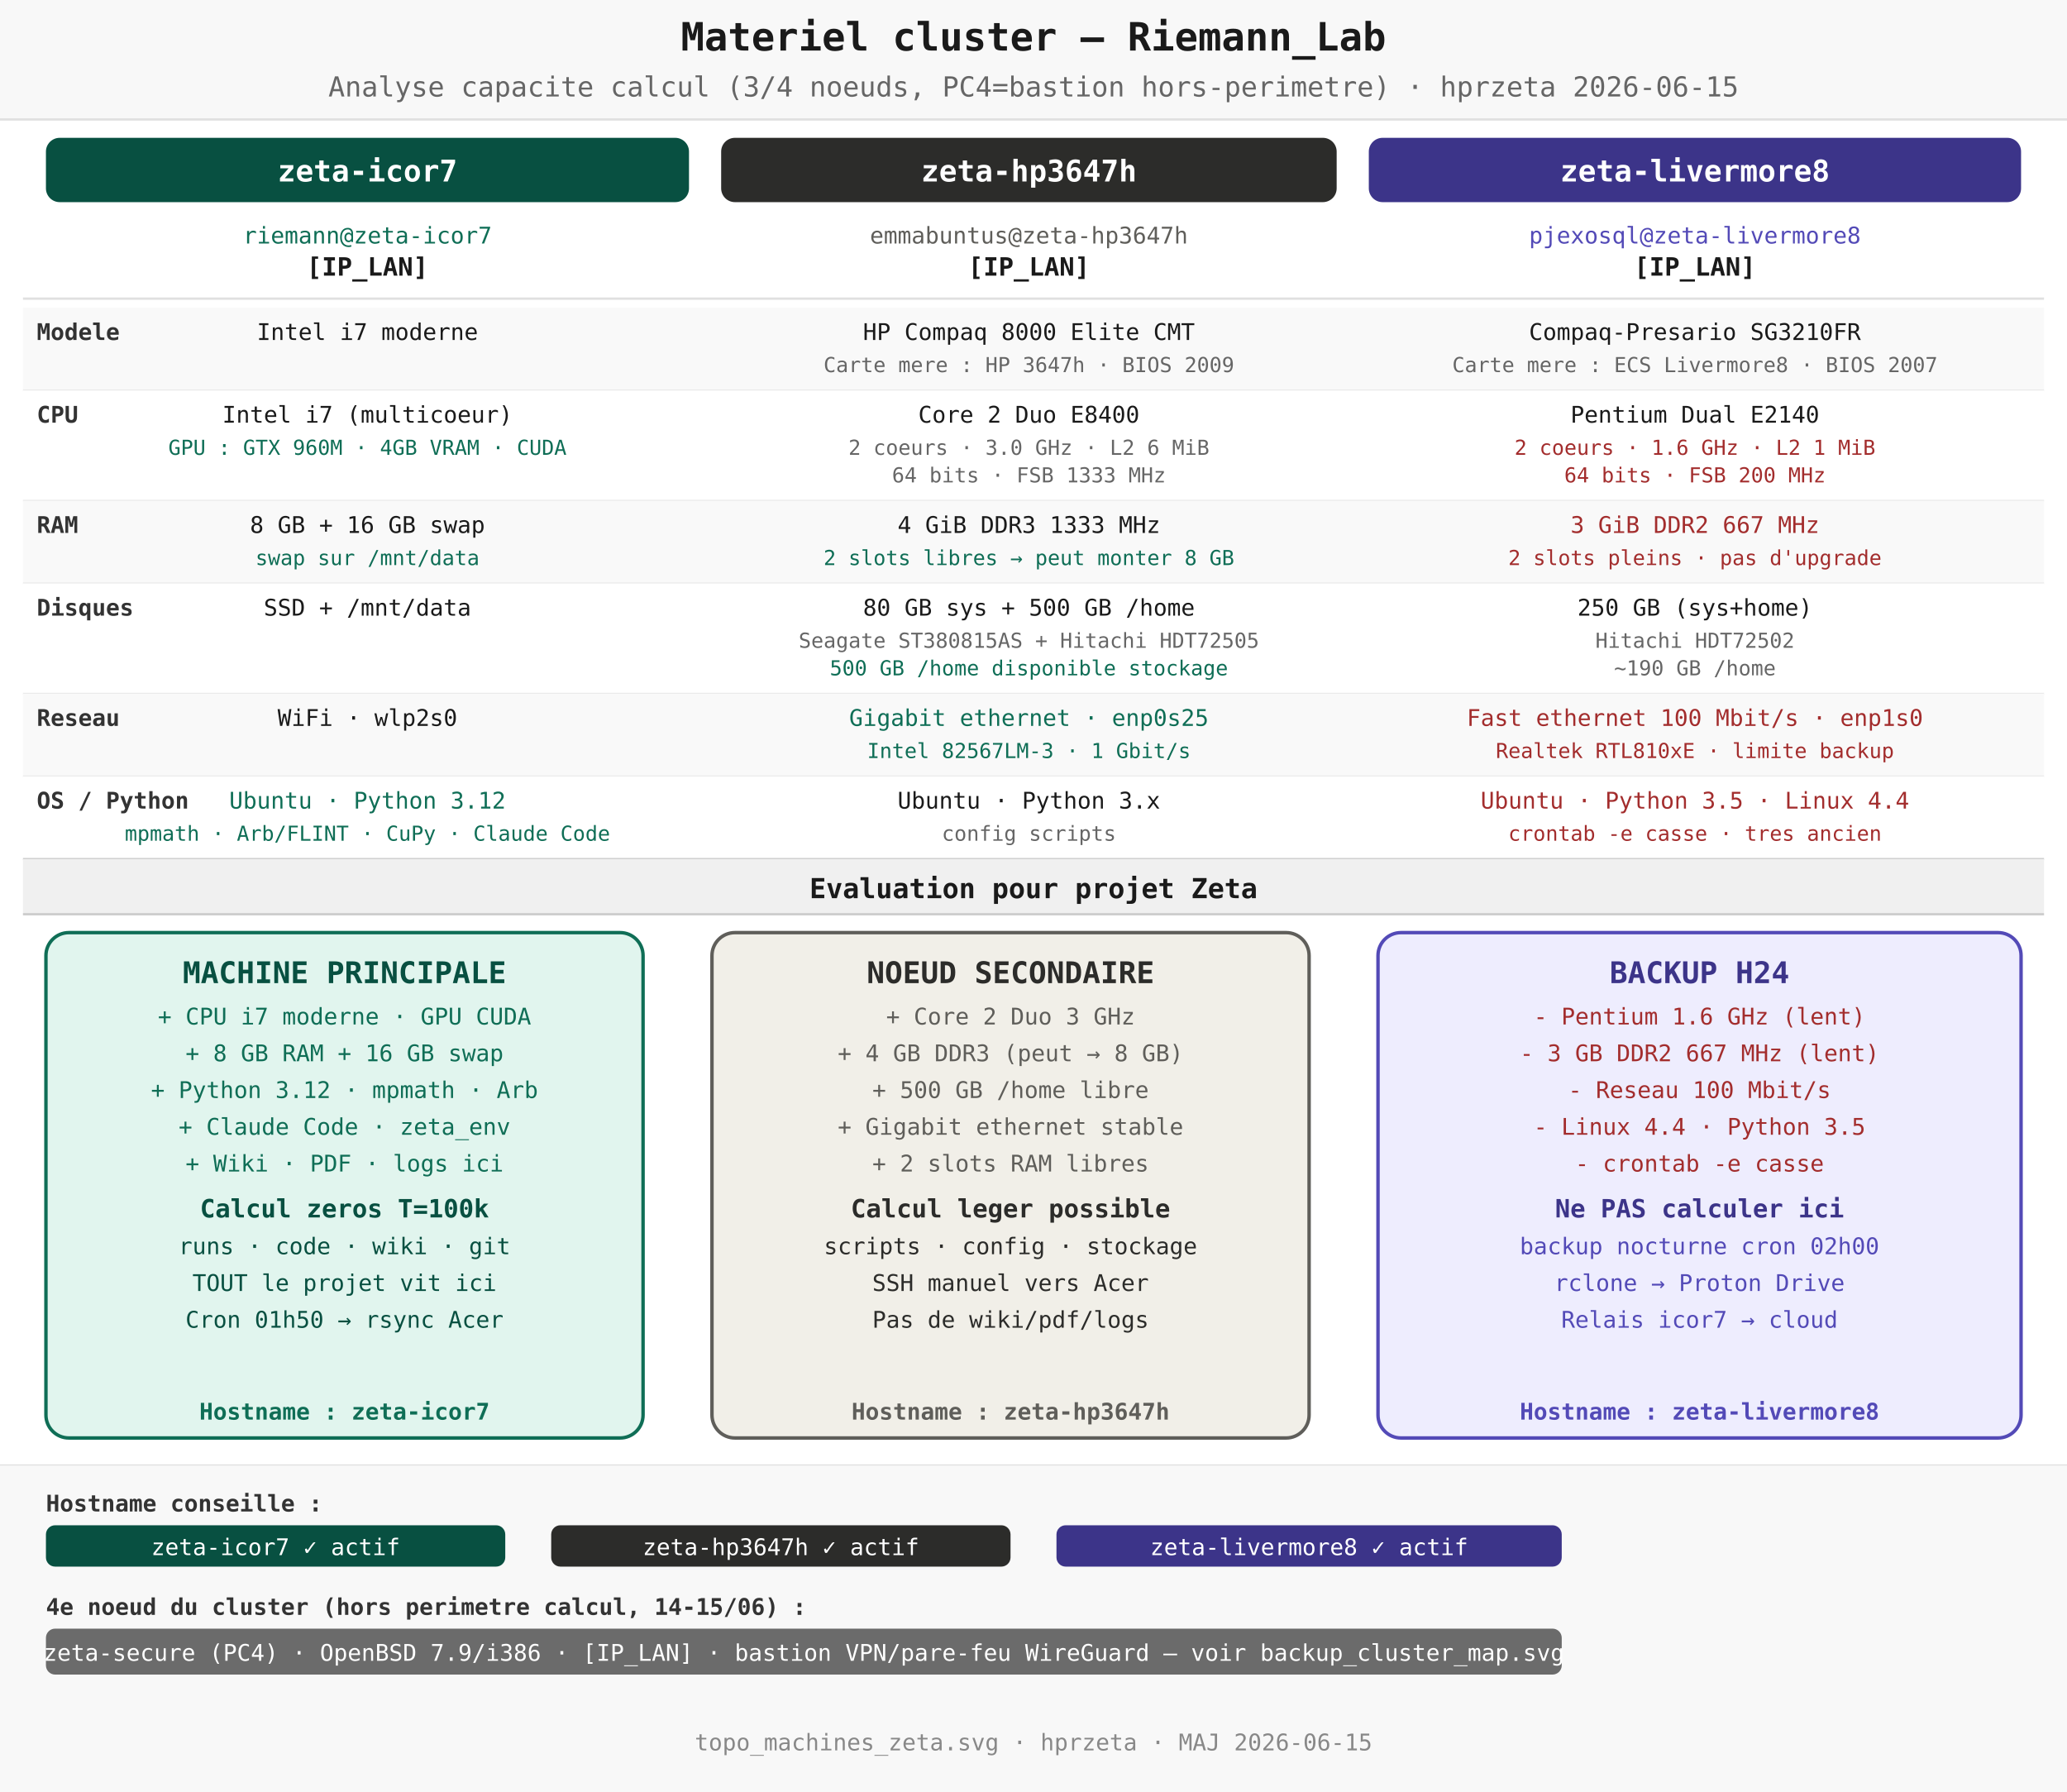
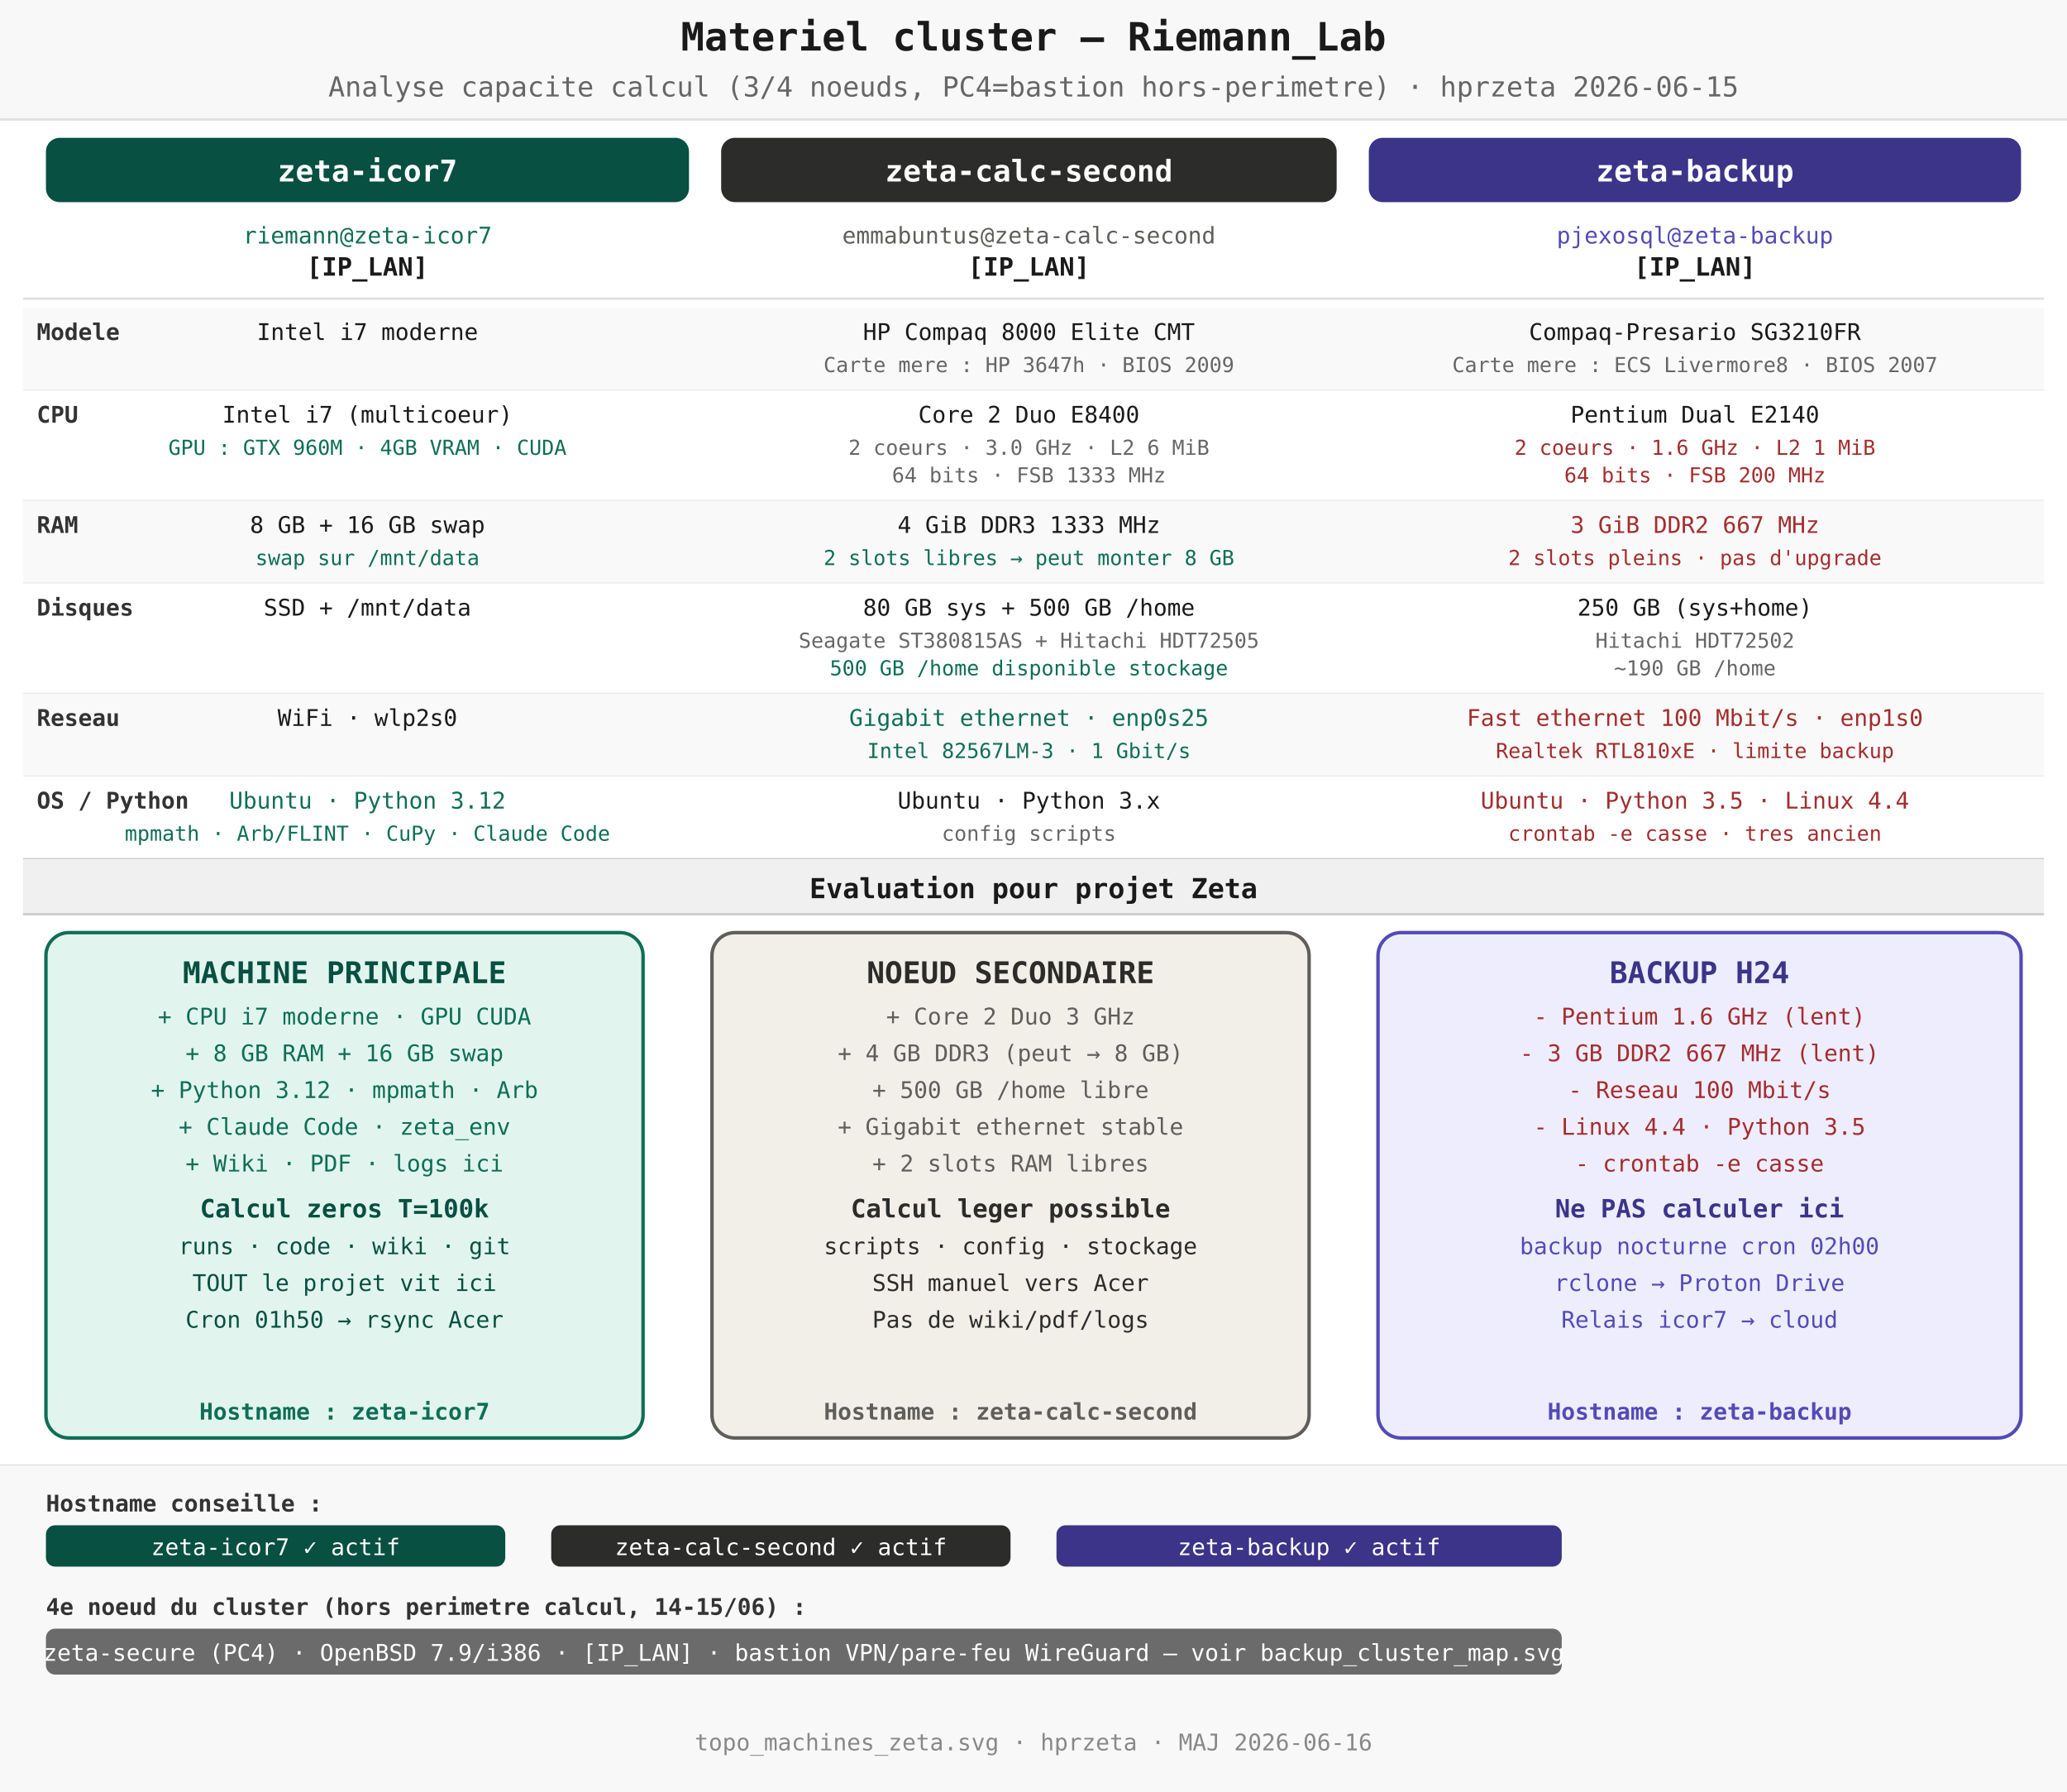
<svg xmlns="http://www.w3.org/2000/svg" width="900" height="780" viewBox="0 0 900 780" font-family="monospace,sans-serif">
  <rect width="900" height="780" fill="#ffffff" />
  <rect x="0" y="0" width="900" height="52" fill="#f8f8f8" />
  <line x1="0" y1="52" x2="900" y2="52" stroke="#e0e0e0" stroke-width="1" />
  <text x="450" y="22" text-anchor="middle" font-size="17" font-weight="700" fill="#1a1a1a">Materiel cluster — Riemann_Lab</text>
  <text x="450" y="42" text-anchor="middle" font-size="12" fill="#666">Analyse capacite calcul (3/4 noeuds, PC4=bastion hors-perimetre) · hprzeta 2026-06-15</text>
  <rect x="20" y="60" width="280" height="28" rx="6" fill="#085041" />
  <text x="160" y="79" text-anchor="middle" font-size="13" font-weight="700" fill="#ffffff">zeta-icor7</text>
  <rect x="314" y="60" width="268" height="28" rx="6" fill="#2c2c2a" />
-   <text x="448" y="79" text-anchor="middle" font-size="13" font-weight="700" fill="#ffffff">zeta-hp3647h</text>
+   <text x="448" y="79" text-anchor="middle" font-size="13" font-weight="700" fill="#ffffff">zeta-calc-second</text>
  <rect x="596" y="60" width="284" height="28" rx="6" fill="#3c3489" />
-   <text x="738" y="79" text-anchor="middle" font-size="13" font-weight="700" fill="#ffffff">zeta-livermore8</text>
+   <text x="738" y="79" text-anchor="middle" font-size="13" font-weight="700" fill="#ffffff">zeta-backup</text>
  <text x="160" y="106" text-anchor="middle" font-size="10" fill="#0f6e56">riemann@zeta-icor7</text>
-   <text x="448" y="106" text-anchor="middle" font-size="10" fill="#5f5e5a">emmabuntus@zeta-hp3647h</text>
-   <text x="738" y="106" text-anchor="middle" font-size="10" fill="#534ab7">pjexosql@zeta-livermore8</text>
+   <text x="448" y="106" text-anchor="middle" font-size="10" fill="#5f5e5a">emmabuntus@zeta-calc-second</text>
+   <text x="738" y="106" text-anchor="middle" font-size="10" fill="#534ab7">pjexosql@zeta-backup</text>
  <text x="160" y="120" text-anchor="middle" font-size="11" font-weight="700" fill="#1a1a1a">[IP_LAN]</text>
  <text x="448" y="120" text-anchor="middle" font-size="11" font-weight="700" fill="#1a1a1a">[IP_LAN]</text>
  <text x="738" y="120" text-anchor="middle" font-size="11" font-weight="700" fill="#1a1a1a">[IP_LAN]</text>
  <line x1="10" y1="130" x2="890" y2="130" stroke="#e0e0e0" stroke-width="1" />
  <rect x="10" y="134" width="880" height="36" rx="0" fill="#f9f9f9" />
  <text x="16" y="148" font-size="10" font-weight="700" fill="#333">Modele</text>
  <text x="160" y="148" text-anchor="middle" font-size="10" fill="#1a1a1a">Intel i7 moderne</text>
  <text x="448" y="148" text-anchor="middle" font-size="10" fill="#1a1a1a">HP Compaq 8000 Elite CMT</text>
  <text x="738" y="148" text-anchor="middle" font-size="10" fill="#1a1a1a">Compaq-Presario SG3210FR</text>
  <text x="448" y="162" text-anchor="middle" font-size="9" fill="#666">Carte mere : HP 3647h · BIOS 2009</text>
  <text x="738" y="162" text-anchor="middle" font-size="9" fill="#666">Carte mere : ECS Livermore8 · BIOS 2007</text>
  <line x1="10" y1="170" x2="890" y2="170" stroke="#e8e8e8" stroke-width="0.8" />
  <rect x="10" y="170" width="880" height="48" rx="0" fill="#ffffff" />
  <text x="16" y="184" font-size="10" font-weight="700" fill="#333">CPU</text>
  <text x="160" y="184" text-anchor="middle" font-size="10" fill="#1a1a1a">Intel i7 (multicoeur)</text>
  <text x="448" y="184" text-anchor="middle" font-size="10" fill="#1a1a1a">Core 2 Duo E8400</text>
  <text x="738" y="184" text-anchor="middle" font-size="10" fill="#1a1a1a">Pentium Dual E2140</text>
  <text x="160" y="198" text-anchor="middle" font-size="9" fill="#0f6e56">GPU : GTX 960M · 4GB VRAM · CUDA</text>
  <text x="448" y="198" text-anchor="middle" font-size="9" fill="#666">2 coeurs · 3.0 GHz · L2 6 MiB</text>
  <text x="738" y="198" text-anchor="middle" font-size="9" fill="#a32d2d">2 coeurs · 1.6 GHz · L2 1 MiB</text>
  <text x="448" y="210" text-anchor="middle" font-size="9" fill="#666">64 bits · FSB 1333 MHz</text>
  <text x="738" y="210" text-anchor="middle" font-size="9" fill="#a32d2d">64 bits · FSB 200 MHz</text>
  <line x1="10" y1="218" x2="890" y2="218" stroke="#e8e8e8" stroke-width="0.8" />
  <rect x="10" y="218" width="880" height="36" rx="0" fill="#f9f9f9" />
  <text x="16" y="232" font-size="10" font-weight="700" fill="#333">RAM</text>
  <text x="160" y="232" text-anchor="middle" font-size="10" fill="#1a1a1a">8 GB + 16 GB swap</text>
  <text x="448" y="232" text-anchor="middle" font-size="10" fill="#1a1a1a">4 GiB DDR3 1333 MHz</text>
  <text x="738" y="232" text-anchor="middle" font-size="10" fill="#a32d2d">3 GiB DDR2 667 MHz</text>
  <text x="160" y="246" text-anchor="middle" font-size="9" fill="#0f6e56">swap sur /mnt/data</text>
  <text x="448" y="246" text-anchor="middle" font-size="9" fill="#0f6e56">2 slots libres → peut monter 8 GB</text>
  <text x="738" y="246" text-anchor="middle" font-size="9" fill="#a32d2d">2 slots pleins · pas d'upgrade</text>
  <line x1="10" y1="254" x2="890" y2="254" stroke="#e8e8e8" stroke-width="0.8" />
  <rect x="10" y="254" width="880" height="48" rx="0" fill="#ffffff" />
  <text x="16" y="268" font-size="10" font-weight="700" fill="#333">Disques</text>
  <text x="160" y="268" text-anchor="middle" font-size="10" fill="#1a1a1a">SSD + /mnt/data</text>
  <text x="448" y="268" text-anchor="middle" font-size="10" fill="#1a1a1a">80 GB sys + 500 GB /home</text>
  <text x="738" y="268" text-anchor="middle" font-size="10" fill="#1a1a1a">250 GB (sys+home)</text>
  <text x="448" y="282" text-anchor="middle" font-size="9" fill="#666">Seagate ST380815AS + Hitachi HDT72505</text>
  <text x="738" y="282" text-anchor="middle" font-size="9" fill="#666">Hitachi HDT72502</text>
  <text x="448" y="294" text-anchor="middle" font-size="9" fill="#0f6e56">500 GB /home disponible stockage</text>
  <text x="738" y="294" text-anchor="middle" font-size="9" fill="#666">~190 GB /home</text>
  <line x1="10" y1="302" x2="890" y2="302" stroke="#e8e8e8" stroke-width="0.8" />
  <rect x="10" y="302" width="880" height="36" rx="0" fill="#f9f9f9" />
  <text x="16" y="316" font-size="10" font-weight="700" fill="#333">Reseau</text>
  <text x="160" y="316" text-anchor="middle" font-size="10" fill="#1a1a1a">WiFi · wlp2s0</text>
  <text x="448" y="316" text-anchor="middle" font-size="10" fill="#0f6e56">Gigabit ethernet · enp0s25</text>
  <text x="738" y="316" text-anchor="middle" font-size="10" fill="#a32d2d">Fast ethernet 100 Mbit/s · enp1s0</text>
  <text x="448" y="330" text-anchor="middle" font-size="9" fill="#0f6e56">Intel 82567LM-3 · 1 Gbit/s</text>
  <text x="738" y="330" text-anchor="middle" font-size="9" fill="#a32d2d">Realtek RTL810xE · limite backup</text>
  <line x1="10" y1="338" x2="890" y2="338" stroke="#e8e8e8" stroke-width="0.8" />
  <rect x="10" y="338" width="880" height="36" rx="0" fill="#ffffff" />
  <text x="16" y="352" font-size="10" font-weight="700" fill="#333">OS / Python</text>
  <text x="160" y="352" text-anchor="middle" font-size="10" fill="#0f6e56">Ubuntu · Python 3.12</text>
  <text x="448" y="352" text-anchor="middle" font-size="10" fill="#1a1a1a">Ubuntu · Python 3.x</text>
  <text x="738" y="352" text-anchor="middle" font-size="10" fill="#a32d2d">Ubuntu · Python 3.5 · Linux 4.4</text>
  <text x="160" y="366" text-anchor="middle" font-size="9" fill="#0f6e56">mpmath · Arb/FLINT · CuPy · Claude Code</text>
  <text x="448" y="366" text-anchor="middle" font-size="9" fill="#666">config scripts</text>
  <text x="738" y="366" text-anchor="middle" font-size="9" fill="#a32d2d">crontab -e casse · tres ancien</text>
  <line x1="10" y1="374" x2="890" y2="374" stroke="#ccc" stroke-width="1" />
  <rect x="10" y="374" width="880" height="24" rx="0" fill="#f0f0f0" />
  <text x="450" y="391" text-anchor="middle" font-size="12" font-weight="700" fill="#1a1a1a">Evaluation pour projet Zeta</text>
  <line x1="10" y1="398" x2="890" y2="398" stroke="#ccc" stroke-width="1" />
  <rect x="20" y="406" width="260" height="220" rx="10" fill="#e1f5ee" stroke="#0f6e56" stroke-width="1.5" />
  <text x="150" y="428" text-anchor="middle" font-size="13" font-weight="700" fill="#085041">MACHINE PRINCIPALE</text>
  <text x="150" y="446" text-anchor="middle" font-size="10" fill="#0f6e56">+ CPU i7 moderne · GPU CUDA</text>
  <text x="150" y="462" text-anchor="middle" font-size="10" fill="#0f6e56">+ 8 GB RAM + 16 GB swap</text>
  <text x="150" y="478" text-anchor="middle" font-size="10" fill="#0f6e56">+ Python 3.12 · mpmath · Arb</text>
  <text x="150" y="494" text-anchor="middle" font-size="10" fill="#0f6e56">+ Claude Code · zeta_env</text>
  <text x="150" y="510" text-anchor="middle" font-size="10" fill="#0f6e56">+ Wiki · PDF · logs ici</text>
  <text x="150" y="530" text-anchor="middle" font-size="11" font-weight="700" fill="#085041">Calcul zeros T=100k</text>
  <text x="150" y="546" text-anchor="middle" font-size="10" fill="#085041">runs · code · wiki · git</text>
  <text x="150" y="562" text-anchor="middle" font-size="10" fill="#085041">TOUT le projet vit ici</text>
  <text x="150" y="578" text-anchor="middle" font-size="10" fill="#085041">Cron 01h50 → rsync Acer</text>
  <text x="150" y="618" text-anchor="middle" font-size="10" font-weight="700" fill="#0f6e56">Hostname : zeta-icor7</text>
  <rect x="310" y="406" width="260" height="220" rx="10" fill="#f1efe8" stroke="#5f5e5a" stroke-width="1.5" />
  <text x="440" y="428" text-anchor="middle" font-size="13" font-weight="700" fill="#2c2c2a">NOEUD SECONDAIRE</text>
  <text x="440" y="446" text-anchor="middle" font-size="10" fill="#5f5e5a">+ Core 2 Duo 3 GHz</text>
  <text x="440" y="462" text-anchor="middle" font-size="10" fill="#5f5e5a">+ 4 GB DDR3 (peut → 8 GB)</text>
  <text x="440" y="478" text-anchor="middle" font-size="10" fill="#5f5e5a">+ 500 GB /home libre</text>
  <text x="440" y="494" text-anchor="middle" font-size="10" fill="#5f5e5a">+ Gigabit ethernet stable</text>
  <text x="440" y="510" text-anchor="middle" font-size="10" fill="#5f5e5a">+ 2 slots RAM libres</text>
  <text x="440" y="530" text-anchor="middle" font-size="11" font-weight="700" fill="#2c2c2a">Calcul leger possible</text>
  <text x="440" y="546" text-anchor="middle" font-size="10" fill="#2c2c2a">scripts · config · stockage</text>
  <text x="440" y="562" text-anchor="middle" font-size="10" fill="#2c2c2a">SSH manuel vers Acer</text>
  <text x="440" y="578" text-anchor="middle" font-size="10" fill="#2c2c2a">Pas de wiki/pdf/logs</text>
-   <text x="440" y="618" text-anchor="middle" font-size="10" font-weight="700" fill="#5f5e5a">Hostname : zeta-hp3647h</text>
+   <text x="440" y="618" text-anchor="middle" font-size="10" font-weight="700" fill="#5f5e5a">Hostname : zeta-calc-second</text>
  <rect x="600" y="406" width="280" height="220" rx="10" fill="#eeedfe" stroke="#534ab7" stroke-width="1.5" />
  <text x="740" y="428" text-anchor="middle" font-size="13" font-weight="700" fill="#3c3489">BACKUP H24</text>
  <text x="740" y="446" text-anchor="middle" font-size="10" fill="#a32d2d">- Pentium 1.6 GHz (lent)</text>
  <text x="740" y="462" text-anchor="middle" font-size="10" fill="#a32d2d">- 3 GB DDR2 667 MHz (lent)</text>
  <text x="740" y="478" text-anchor="middle" font-size="10" fill="#a32d2d">- Reseau 100 Mbit/s</text>
  <text x="740" y="494" text-anchor="middle" font-size="10" fill="#a32d2d">- Linux 4.4 · Python 3.5</text>
  <text x="740" y="510" text-anchor="middle" font-size="10" fill="#a32d2d">- crontab -e casse</text>
  <text x="740" y="530" text-anchor="middle" font-size="11" font-weight="700" fill="#3c3489">Ne PAS calculer ici</text>
  <text x="740" y="546" text-anchor="middle" font-size="10" fill="#534ab7">backup nocturne cron 02h00</text>
  <text x="740" y="562" text-anchor="middle" font-size="10" fill="#534ab7">rclone → Proton Drive</text>
  <text x="740" y="578" text-anchor="middle" font-size="10" fill="#534ab7">Relais icor7 → cloud</text>
-   <text x="740" y="618" text-anchor="middle" font-size="10" font-weight="700" fill="#534ab7">Hostname : zeta-livermore8</text>
+   <text x="740" y="618" text-anchor="middle" font-size="10" font-weight="700" fill="#534ab7">Hostname : zeta-backup</text>
  <line x1="0" y1="638" x2="900" y2="638" stroke="#e0e0e0" stroke-width="1" />
  <rect x="0" y="638" width="900" height="142" fill="#f8f8f8" />
  <text x="20" y="658" font-size="10" font-weight="700" fill="#333">Hostname conseille :</text>
  <rect x="20" y="664" width="200" height="18" rx="4" fill="#085041" />
  <text x="120" y="677" text-anchor="middle" font-size="10" fill="#fff">zeta-icor7  ✓ actif</text>
  <rect x="240" y="664" width="200" height="18" rx="4" fill="#2c2c2a" />
-   <text x="340" y="677" text-anchor="middle" font-size="10" fill="#fff">zeta-hp3647h  ✓ actif</text>
+   <text x="340" y="677" text-anchor="middle" font-size="10" fill="#fff">zeta-calc-second  ✓ actif</text>
  <rect x="460" y="664" width="220" height="18" rx="4" fill="#3c3489" />
-   <text x="570" y="677" text-anchor="middle" font-size="10" fill="#fff">zeta-livermore8  ✓ actif</text>
+   <text x="570" y="677" text-anchor="middle" font-size="10" fill="#fff">zeta-backup  ✓ actif</text>
  <text x="20" y="703" font-size="10" font-weight="700" fill="#333">4e noeud du cluster (hors perimetre calcul, 14-15/06) :</text>
  <rect x="20" y="709" width="660" height="20" rx="4" fill="#6b6b6b" />
  <text x="350" y="723" text-anchor="middle" font-size="10" fill="#fff">zeta-secure (PC4) · OpenBSD 7.9/i386 · [IP_LAN] · bastion VPN/pare-feu WireGuard — voir backup_cluster_map.svg</text>
-   <text x="450" y="762" text-anchor="middle" font-size="10" fill="#888">topo_machines_zeta.svg · hprzeta · MAJ 2026-06-15</text>
+   <text x="450" y="762" text-anchor="middle" font-size="10" fill="#888">topo_machines_zeta.svg · hprzeta · MAJ 2026-06-16</text>
</svg>
